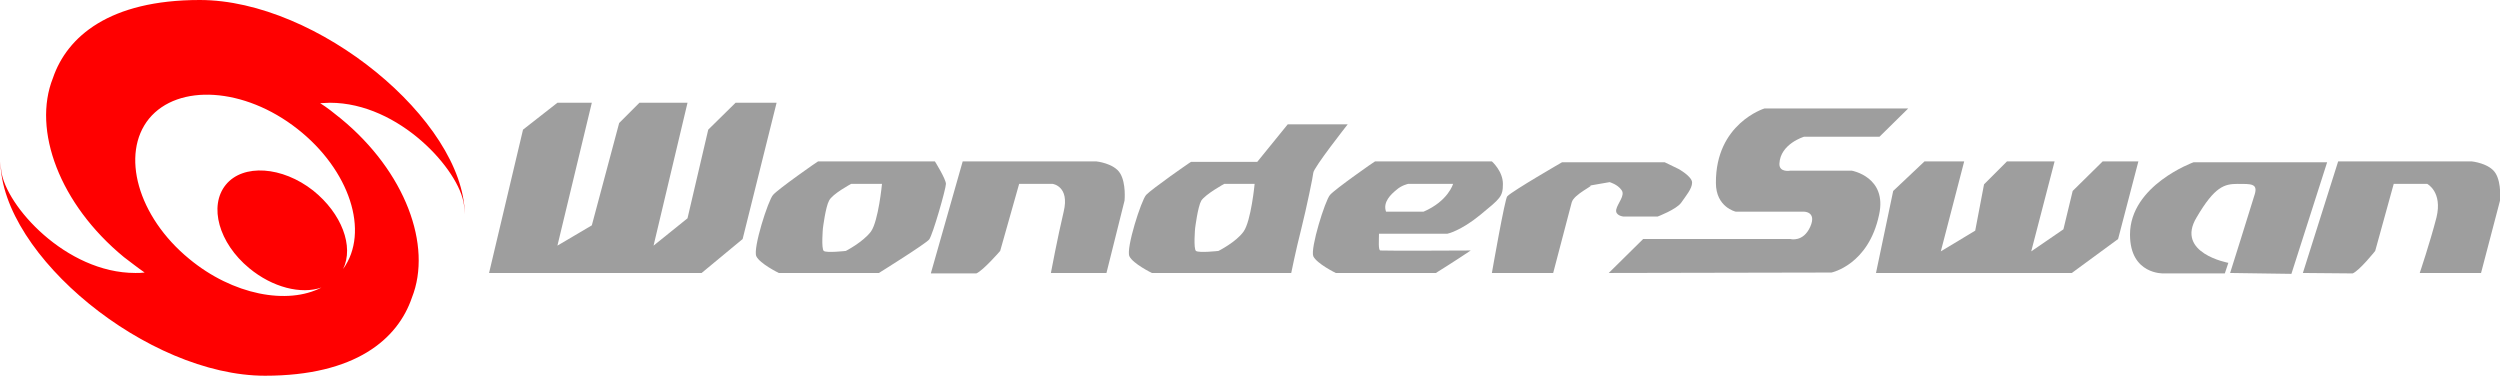
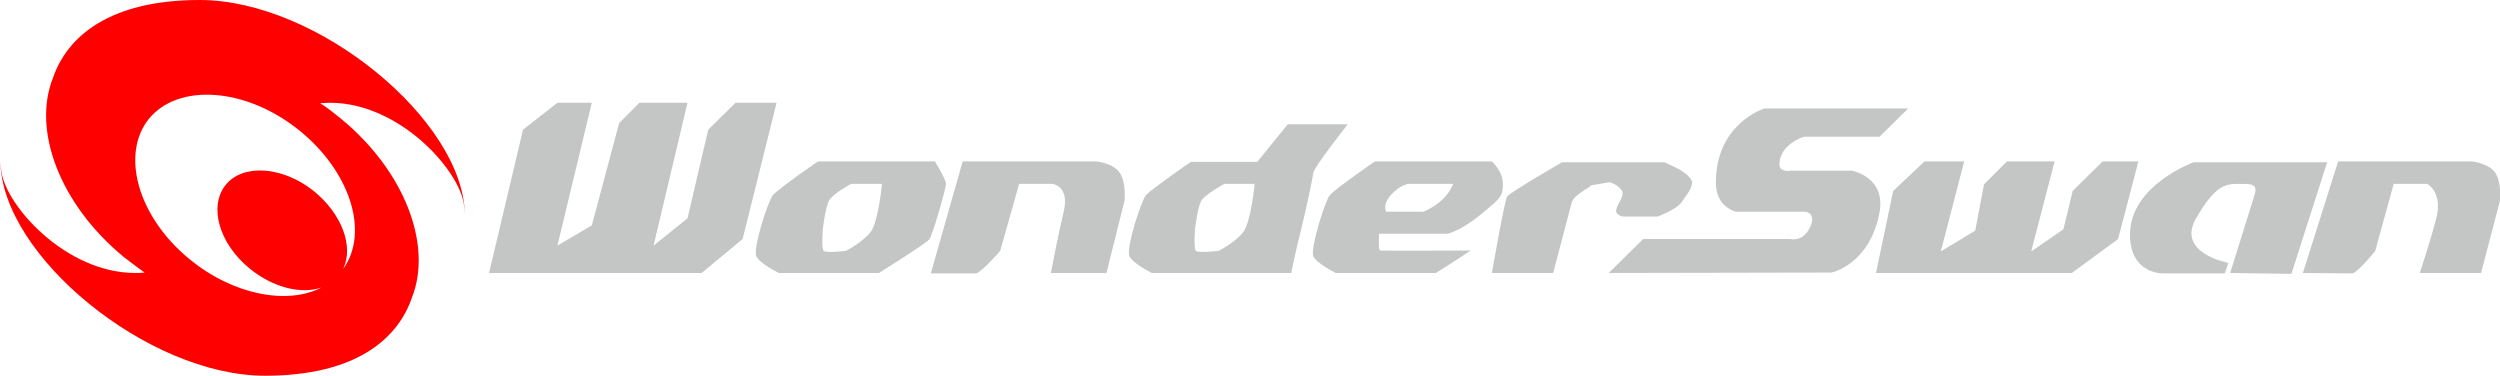
<svg xmlns="http://www.w3.org/2000/svg" version="1.1" id="Ebene_1" x="0px" y="0px" viewBox="0 0 566.9 85.1" enable-background="new 0 0 566.9 85.1" xml:space="preserve">
  <g>
    <g>
      <g>
-         <polygon fill="#9e9e9e" points="110.9,61.9 118.6,29.4 126.4,23.3 134.2,23.3 126.4,55.7 134.2,51.1 140.4,27.9 145,23.3      155.9,23.3 148.2,55.7 155.9,49.5 160.6,29.4 166.8,23.3 176.1,23.3 168.4,54.2 159.1,61.9    " />
-         <polygon fill="#9e9e9e" points="425.4,61.9 429.3,43.3 436.4,36.6 445.4,36.6 440.1,57 447.9,52.3 449.9,41.8 455.1,36.6      465.9,36.6 460.6,57 467.9,52 470,43.3 476.8,36.6 484.9,36.6 480.3,54.2 469.8,61.9    " />
-         <path fill="#9e9e9e" d="M364.8,61.9l7.8-7.7H406c0,0,2.9,0.8,4.5-2.8c1.5-3.4-1.4-3.4-1.4-3.4h-15.5c0,0-4.5-1-4.5-6.5     c-0.1-13.5,11-16.9,11-16.9h32.6l-6.5,6.4h-17.1c0,0-5.4,1.6-5.6,6.1c-0.1,2.1,2.5,1.6,2.5,1.6h13.9c0,0,8.1,1.4,6.2,10     c-2.4,11.4-10.8,13.1-10.8,13.1L364.8,61.9L364.8,61.9z" />
-         <path fill="#9e9e9e" d="M338.3,61.9h13.9l4.2-16c0.5-1.9,5.4-4,4.1-3.8c-1.3,0.2,4.5-0.8,4.5-0.8s1.8,0.5,2.7,1.8     c0.9,1.2-0.9,3-1.2,4.4c-0.3,1.4,1.6,1.6,1.6,1.6h7.8c0,0,4.2-1.6,5.3-3.1c1.1-1.6,2.5-3.2,2.5-4.6s-3.1-3.1-3.1-3.1l-3.1-1.5     h-23.3c0,0-11.1,6.4-12.4,7.7C341.3,44.7,338.3,61.9,338.3,61.9z" />
-         <path fill="#9e9e9e" d="M175.3,44.2c-1.1,1.2-4.6,12.1-3.8,13.9c0.8,1.7,5.1,3.8,5.1,3.8h22.7c0,0,10.6-6.6,11.4-7.6     c0.8-1,3.8-11.5,3.8-12.6c0-1.1-2.5-5.1-2.5-5.1h-26.5C185.4,36.6,176.4,42.9,175.3,44.2z M193,41.7h7c0,0-0.8,8.4-2.5,10.8     c-1.8,2.4-5.7,4.4-5.7,4.4s-4.4,0.5-5,0c-0.6-0.5-0.2-5.1-0.2-5.1s0.6-4.9,1.4-6.3C188.7,44,193,41.7,193,41.7z" />
-         <path fill="#9e9e9e" d="M259.9,44.2c-1.1,1.2-4.6,12.1-3.8,13.9c0.8,1.7,5.1,3.8,5.1,3.8h31.6c0,0,1-5,2.3-10.1     c1.2-4.8,2.7-12.1,2.7-12.6c0-1.1,7.8-11,7.8-11H292l-6.9,8.5h-15C270.1,36.6,261.1,42.9,259.9,44.2z M277.6,41.7h6.9     c0,0-0.8,8.4-2.5,10.8c-1.7,2.4-5.7,4.4-5.7,4.4s-4.4,0.5-5.1,0c-0.6-0.5-0.2-5.1-0.2-5.1s0.6-4.9,1.4-6.3     C273.4,44,277.6,41.7,277.6,41.7z" />
-         <path fill="#9e9e9e" d="M211.1,61.9l7.2-25.3h30.3c0,0,4,0.4,5.4,2.7c1.4,2.3,1,6.2,1,6.2l-4.1,16.4h-12.6c0,0,1.5-8,2.9-13.9     c1.4-5.8-2.5-6.3-2.5-6.3h-7.6l-4.3,15.2c0,0-3.8,4.4-5.4,5.1H211.1z" />
-         <path fill="#9e9e9e" d="M522.2,61.9l8-25.3h30.3c0,0,4,0.4,5.4,2.7c1.4,2.3,1,6.2,1,6.2l-4.3,16.4h-13.9c0,0,2.3-6.8,3.8-12.6     c1.4-5.8-2.1-7.6-2.1-7.6h-7.6l-4.2,15.2c0,0-3.5,4.4-5.1,5.1L522.2,61.9L522.2,61.9z" />
-         <path fill="#9e9e9e" d="M301.6,44.2c-1.1,1.2-4.5,12.1-3.8,13.9c0.8,1.7,5.1,3.8,5.1,3.8h22.7c0,0,4.5-2.8,7.9-5.1     c0,0-19.3,0.1-20.5,0c-0.5-0.1-0.3-2.4-0.3-3.8h15.5c0,0,3-0.6,7.5-4.3c4.5-3.7,5.1-4.1,5.1-7c0-2.9-2.5-5.1-2.5-5.1h-26.5     C311.7,36.6,302.7,42.9,301.6,44.2z M319.3,41.7h10.2c0,0-1.1,3.9-6.7,6.3h-8.5c-0.8-2.2,1.2-4,2.3-4.9     C317.8,42,319.3,41.7,319.3,41.7z" />
-         <path fill="#9e9e9e" d="M505.7,61.9c0,0,4.3-13.6,5.6-17.9c0.7-2.4-0.9-2.3-3.9-2.3s-5.2,0.6-9.3,7.6c-4.9,8.1,7.2,10.3,7.2,10.3     l-0.8,2.4h-13.9c0,0-7.6,0.3-7.6-8.8c0-11.2,14.4-16.4,14.4-16.4h30.3l-8.1,25.3L505.7,61.9L505.7,61.9L505.7,61.9z" />
+         <polygon fill="#c3c6c5" points="110.9,61.9 118.6,29.4 126.4,23.3 134.2,23.3 126.4,55.7 134.2,51.1 140.4,27.9 145,23.3      155.9,23.3 148.2,55.7 155.9,49.5 160.6,29.4 166.8,23.3 176.1,23.3 168.4,54.2 159.1,61.9    " />
+         <polygon fill="#c3c6c5" points="425.4,61.9 429.3,43.3 436.4,36.6 445.4,36.6 440.1,57 447.9,52.3 449.9,41.8 455.1,36.6      465.9,36.6 460.6,57 467.9,52 470,43.3 476.8,36.6 484.9,36.6 480.3,54.2 469.8,61.9    " />
+         <path fill="#c3c6c5" d="M364.8,61.9l7.8-7.7H406c0,0,2.9,0.8,4.5-2.8c1.5-3.4-1.4-3.4-1.4-3.4h-15.5c0,0-4.5-1-4.5-6.5     c-0.1-13.5,11-16.9,11-16.9h32.6l-6.5,6.4h-17.1c0,0-5.4,1.6-5.6,6.1c-0.1,2.1,2.5,1.6,2.5,1.6h13.9c0,0,8.1,1.4,6.2,10     c-2.4,11.4-10.8,13.1-10.8,13.1L364.8,61.9L364.8,61.9z" />
+         <path fill="#c3c6c5" d="M338.3,61.9h13.9l4.2-16c0.5-1.9,5.4-4,4.1-3.8c-1.3,0.2,4.5-0.8,4.5-0.8s1.8,0.5,2.7,1.8     c0.9,1.2-0.9,3-1.2,4.4c-0.3,1.4,1.6,1.6,1.6,1.6h7.8c0,0,4.2-1.6,5.3-3.1c1.1-1.6,2.5-3.2,2.5-4.6s-3.1-3.1-3.1-3.1l-3.1-1.5     h-23.3c0,0-11.1,6.4-12.4,7.7C341.3,44.7,338.3,61.9,338.3,61.9z" />
+         <path fill="#c3c6c5" d="M175.3,44.2c-1.1,1.2-4.6,12.1-3.8,13.9c0.8,1.7,5.1,3.8,5.1,3.8h22.7c0,0,10.6-6.6,11.4-7.6     c0.8-1,3.8-11.5,3.8-12.6c0-1.1-2.5-5.1-2.5-5.1h-26.5C185.4,36.6,176.4,42.9,175.3,44.2z M193,41.7h7c0,0-0.8,8.4-2.5,10.8     c-1.8,2.4-5.7,4.4-5.7,4.4s-4.4,0.5-5,0c-0.6-0.5-0.2-5.1-0.2-5.1s0.6-4.9,1.4-6.3C188.7,44,193,41.7,193,41.7z" />
+         <path fill="#c3c6c5" d="M259.9,44.2c-1.1,1.2-4.6,12.1-3.8,13.9c0.8,1.7,5.1,3.8,5.1,3.8h31.6c0,0,1-5,2.3-10.1     c1.2-4.8,2.7-12.1,2.7-12.6c0-1.1,7.8-11,7.8-11H292l-6.9,8.5h-15C270.1,36.6,261.1,42.9,259.9,44.2z M277.6,41.7h6.9     c0,0-0.8,8.4-2.5,10.8c-1.7,2.4-5.7,4.4-5.7,4.4s-4.4,0.5-5.1,0c-0.6-0.5-0.2-5.1-0.2-5.1s0.6-4.9,1.4-6.3     C273.4,44,277.6,41.7,277.6,41.7z" />
+         <path fill="#c3c6c5" d="M211.1,61.9l7.2-25.3h30.3c0,0,4,0.4,5.4,2.7c1.4,2.3,1,6.2,1,6.2l-4.1,16.4h-12.6c0,0,1.5-8,2.9-13.9     c1.4-5.8-2.5-6.3-2.5-6.3h-7.6l-4.3,15.2c0,0-3.8,4.4-5.4,5.1H211.1z" />
+         <path fill="#c3c6c5" d="M522.2,61.9l8-25.3h30.3c0,0,4,0.4,5.4,2.7c1.4,2.3,1,6.2,1,6.2l-4.3,16.4h-13.9c0,0,2.3-6.8,3.8-12.6     c1.4-5.8-2.1-7.6-2.1-7.6h-7.6l-4.2,15.2c0,0-3.5,4.4-5.1,5.1L522.2,61.9L522.2,61.9z" />
+         <path fill="#c3c6c5" d="M301.6,44.2c-1.1,1.2-4.5,12.1-3.8,13.9c0.8,1.7,5.1,3.8,5.1,3.8h22.7c0,0,4.5-2.8,7.9-5.1     c0,0-19.3,0.1-20.5,0c-0.5-0.1-0.3-2.4-0.3-3.8h15.5c0,0,3-0.6,7.5-4.3c4.5-3.7,5.1-4.1,5.1-7c0-2.9-2.5-5.1-2.5-5.1h-26.5     C311.7,36.6,302.7,42.9,301.6,44.2z M319.3,41.7h10.2c0,0-1.1,3.9-6.7,6.3h-8.5c-0.8-2.2,1.2-4,2.3-4.9     C317.8,42,319.3,41.7,319.3,41.7z" />
+         <path fill="#c3c6c5" d="M505.7,61.9c0,0,4.3-13.6,5.6-17.9c0.7-2.4-0.9-2.3-3.9-2.3s-5.2,0.6-9.3,7.6c-4.9,8.1,7.2,10.3,7.2,10.3     l-0.8,2.4h-13.9c0,0-7.6,0.3-7.6-8.8c0-11.2,14.4-16.4,14.4-16.4h30.3l-8.1,25.3L505.7,61.9L505.7,61.9L505.7,61.9z" />
      </g>
      <path fill="#FF0000" d="M72.6,23.4c0.7,0,1.4-0.1,2.2-0.1c15.8,0,29.4,15.3,30.4,23.1c0.1,0.8,0.2,1.6,0.2,2.2    C105.1,27.3,72,0,45.3,0C24.8,0,15.2,8.3,12,17.7c-4.7,11.8,1.5,28.6,16.1,40.6c1.6,1.2,3.1,2.4,4.7,3.5c-0.7,0.1-1.4,0.1-2.1,0.1    c-15.8,0-29.4-15.3-30.4-23.1c-0.1-0.8-0.2-1.6-0.2-2.2c0.2,21.3,33.4,48.6,60,48.6c20.5,0,30.1-8.3,33.3-17.7    c4.7-11.8-1.5-28.6-16.1-40.6C75.7,25.6,74.2,24.4,72.6,23.4z M42.9,58.7c-11.7-9.6-15.6-23.8-9.1-31.8c6.6-8,21.6-7.1,33.6,2.3    c11.9,9.3,16.5,23.4,10.4,31.8c2.5-5.1-0.3-12.6-6.8-17.8c-7-5.5-15.9-6.1-19.8-1.3c-3.9,4.8-1.6,13.2,5.3,18.9    c5.3,4.4,11.8,6,16.4,4.4C65.2,69.2,52.8,66.9,42.9,58.7z" />
    </g>
  </g>
</svg>
